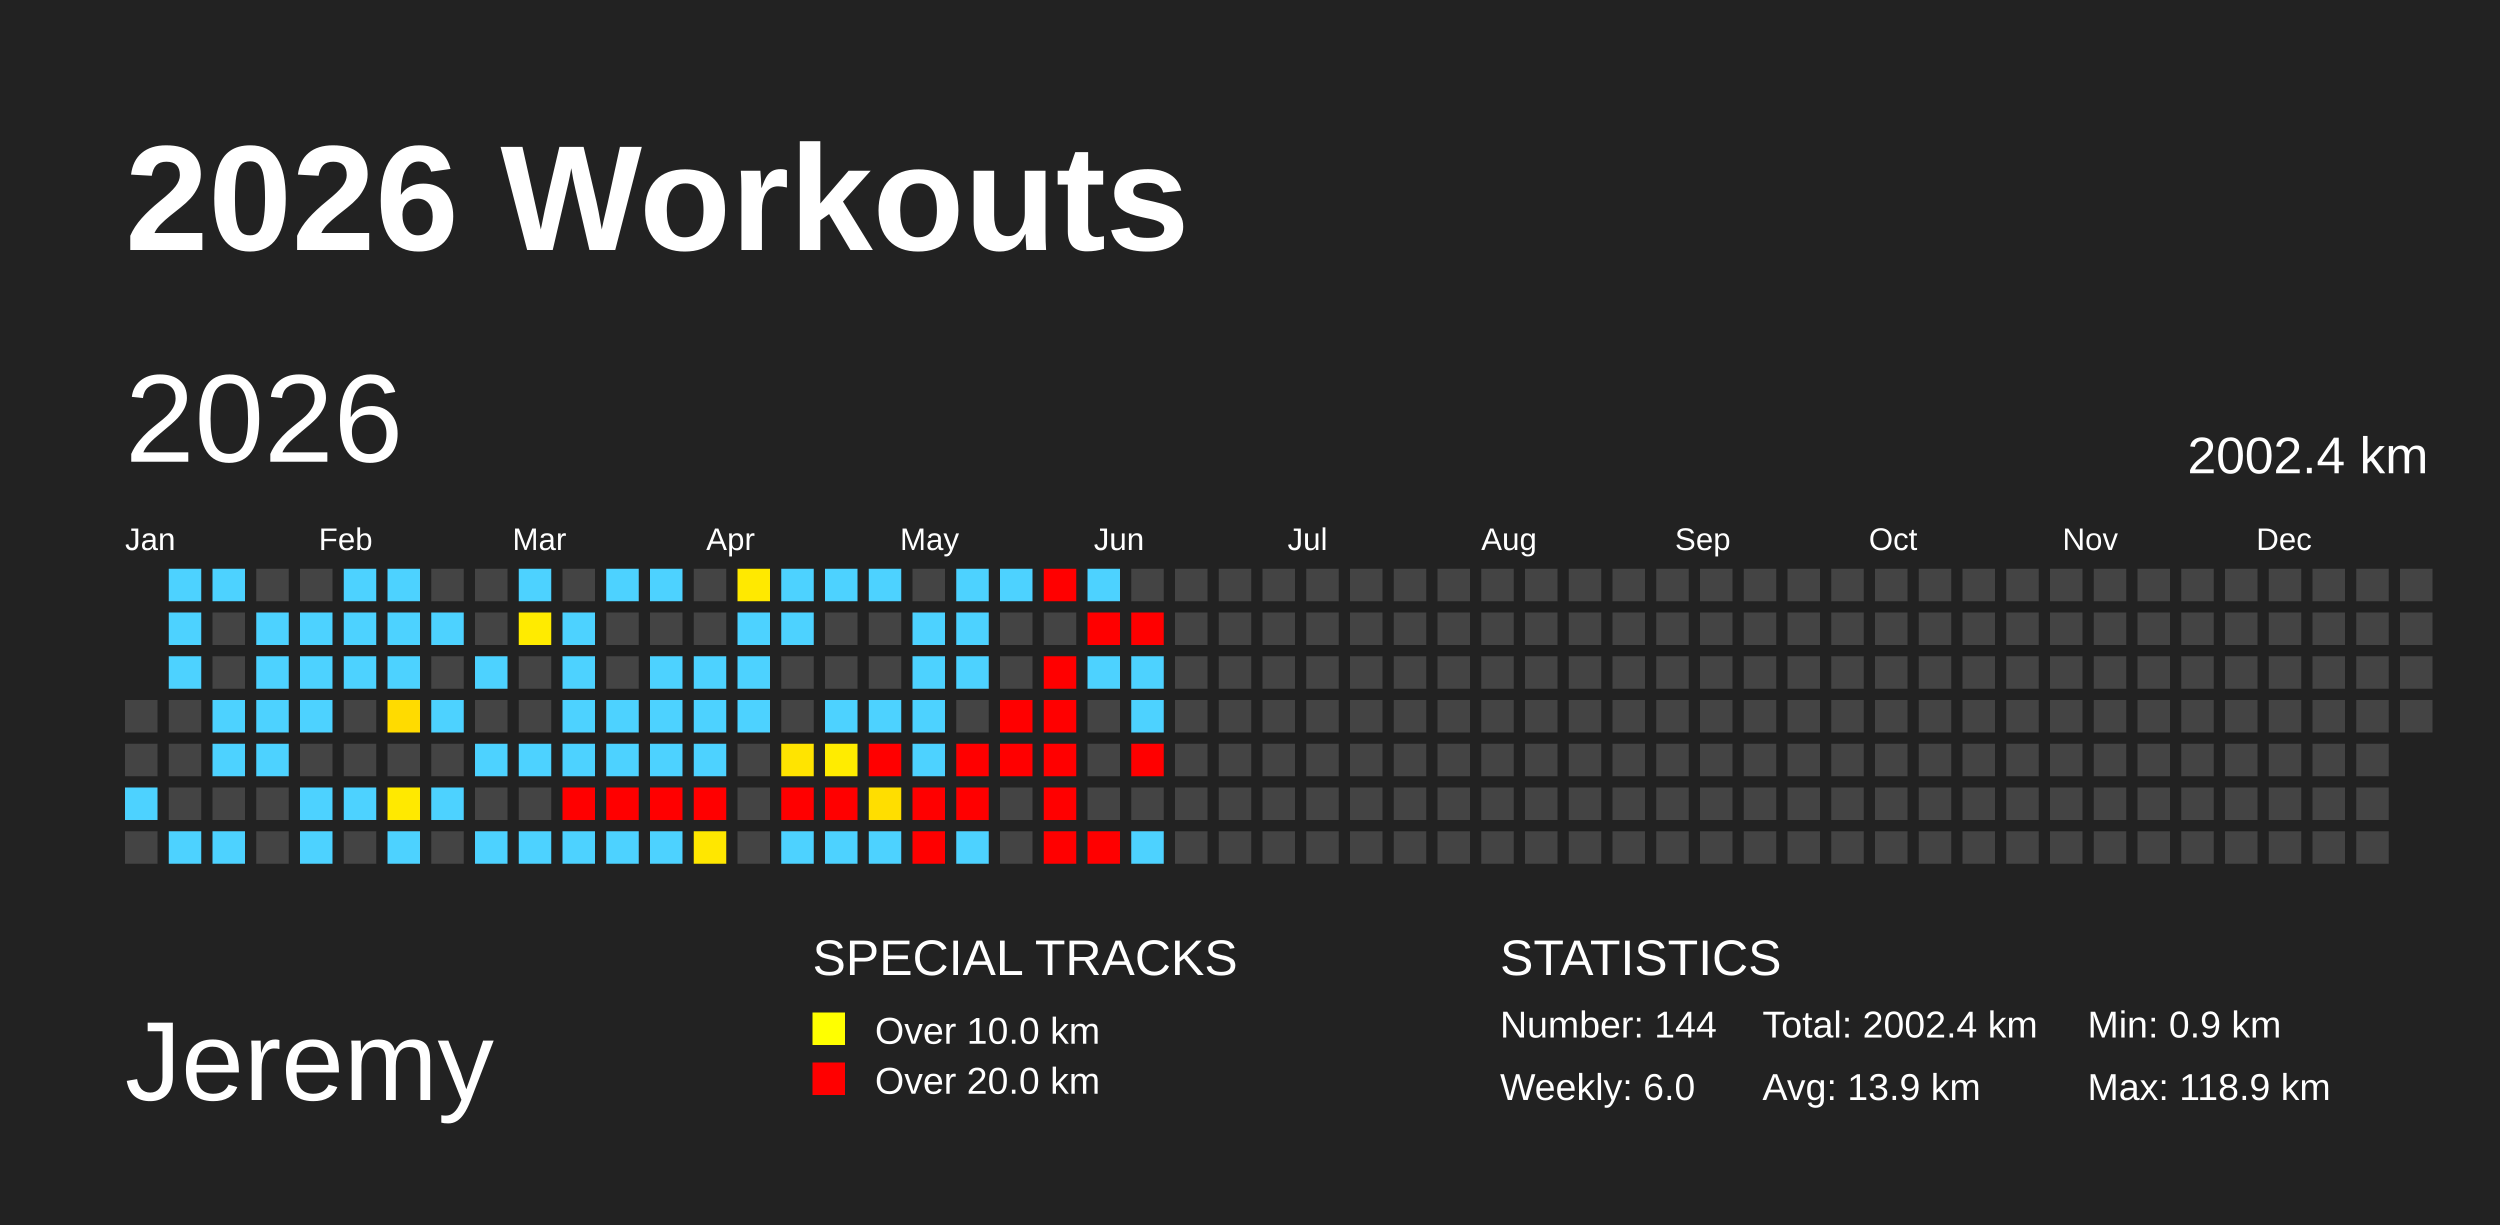
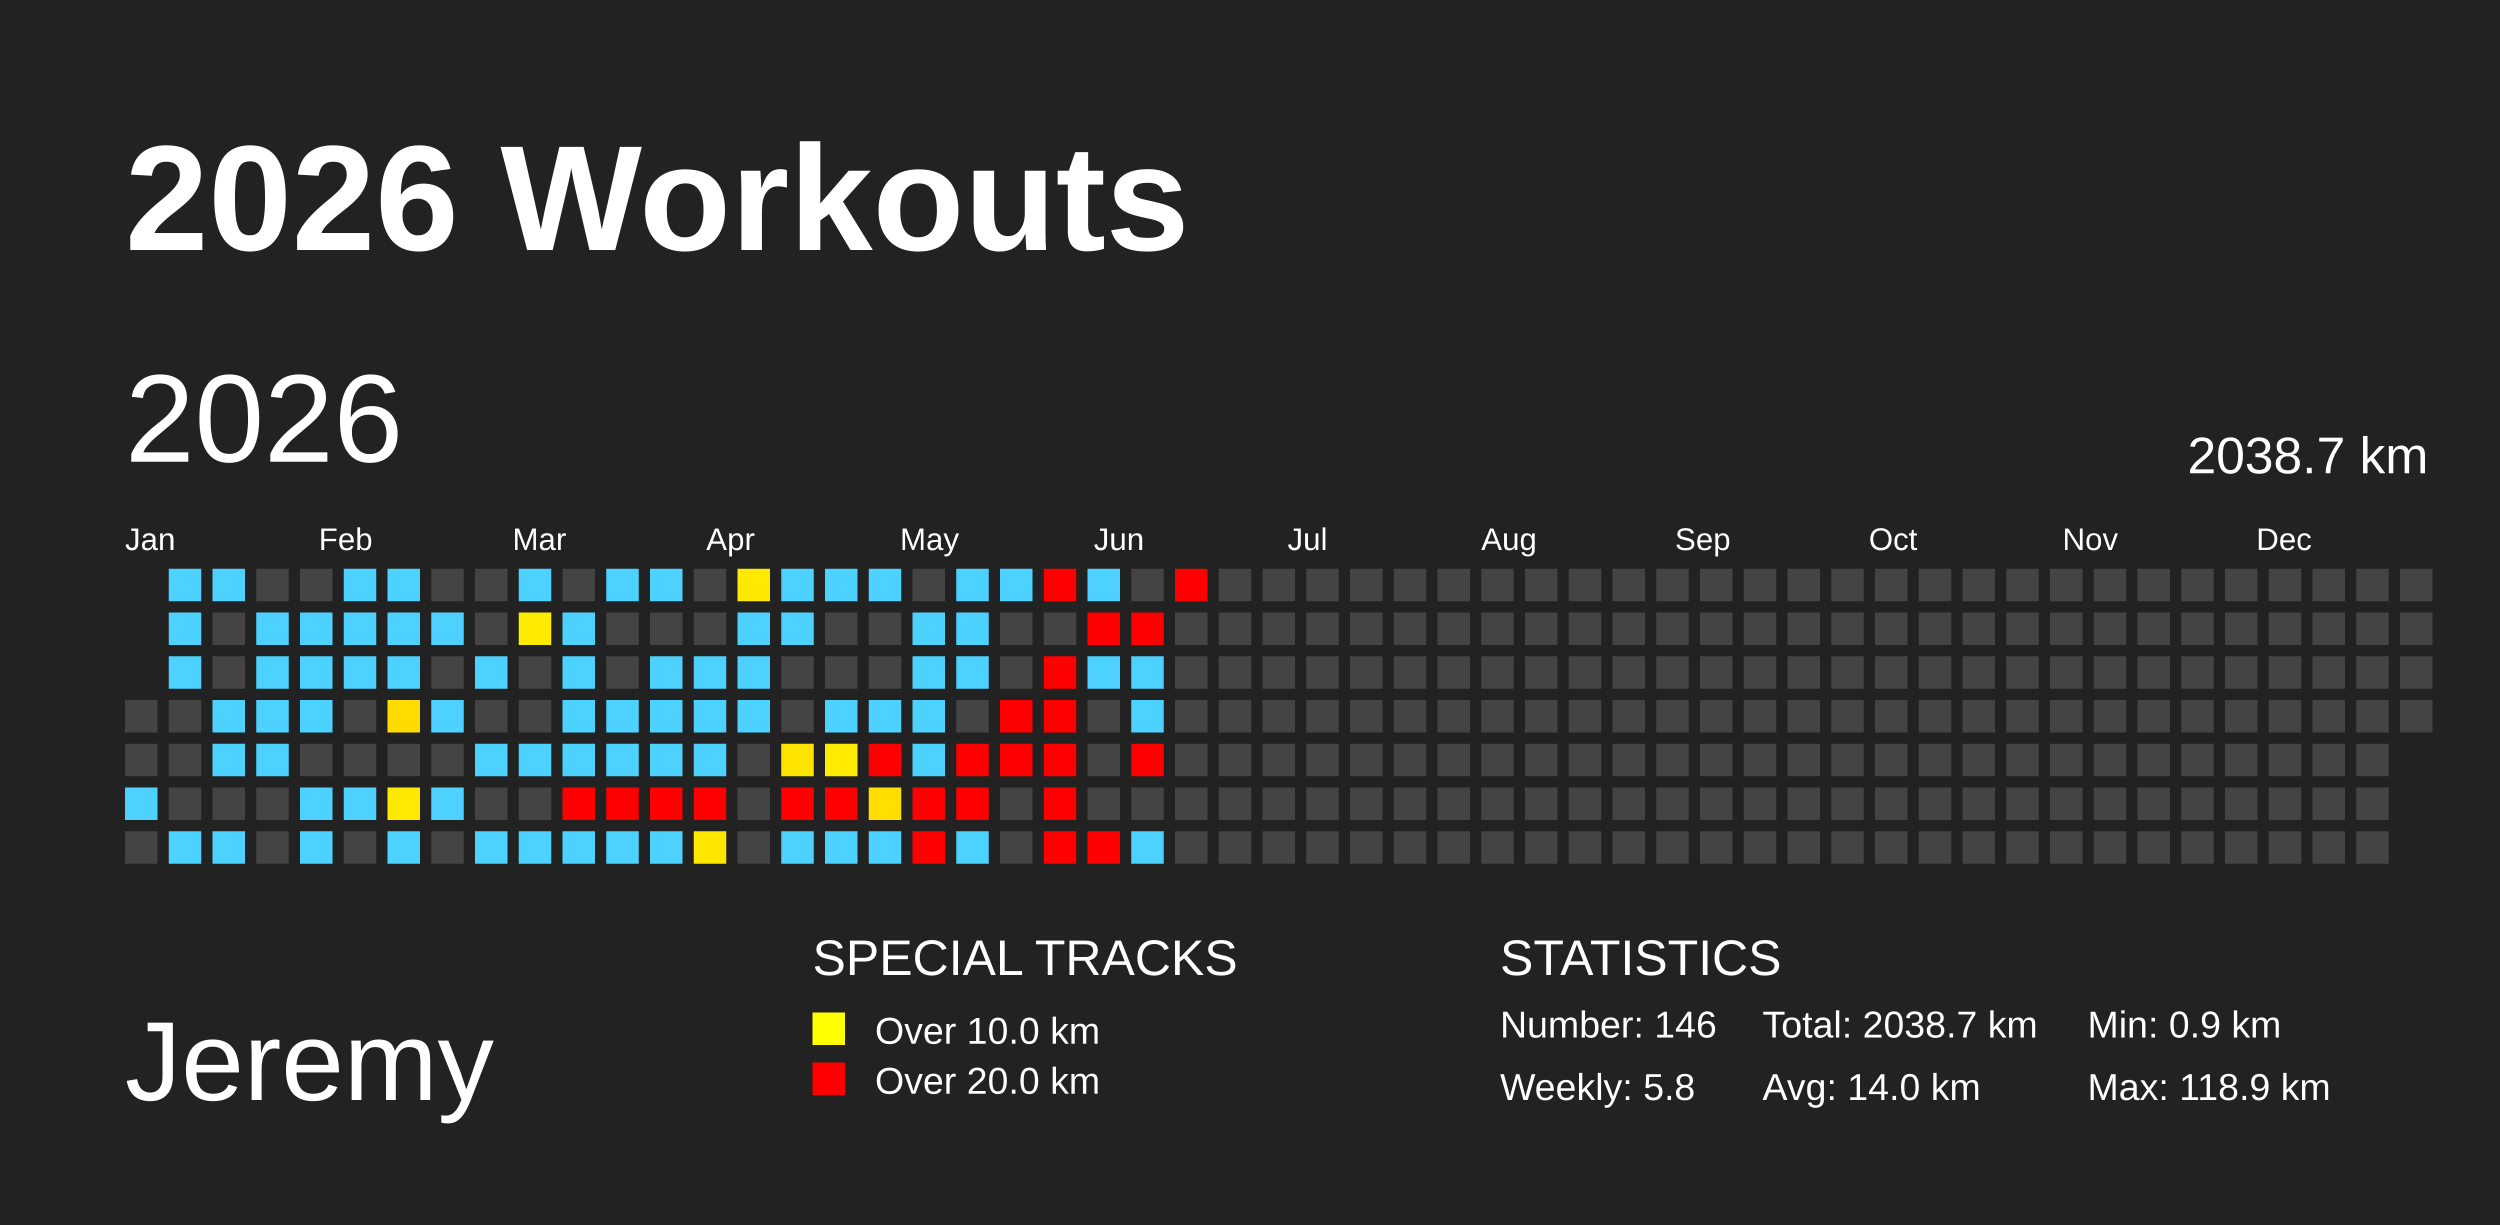
<svg xmlns="http://www.w3.org/2000/svg" baseProfile="full" height="98mm" version="1.1" viewBox="0,0,200,98" width="200mm">
  <defs />
  <rect fill="#222222" height="98" width="200" x="0" y="0" />
  <text fill="#FFFFFF" style="font-size:12px; font-family:Arial; font-weight:bold;" x="10" y="20">2026 Workouts</text>
  <text fill="#FFFFFF" style="font-size:9px; font-family:Arial" x="10" y="88">Jeremy</text>
  <text fill="#FFFFFF" style="font-size:4px; font-family:Arial" x="65" y="78">SPECIAL TRACKS</text>
  <rect fill="yellow" height="2.6" width="2.6" x="65" y="81" />
  <text fill="#FFFFFF" style="font-size:3px; font-family:Arial" x="70" y="83.5">Over 10.0 km</text>
  <rect fill="red" height="2.6" width="2.6" x="65" y="85" />
  <text fill="#FFFFFF" style="font-size:3px; font-family:Arial" x="70" y="87.5">Over 20.0 km</text>
  <text fill="#FFFFFF" style="font-size:4px; font-family:Arial" x="120" y="78">STATISTICS</text>
-   <text fill="#FFFFFF" style="font-size:3px; font-family:Arial" x="120" y="83">Number: 144</text>
-   <text fill="#FFFFFF" style="font-size:3px; font-family:Arial" x="120" y="88">Weekly: 6.0</text>
-   <text fill="#FFFFFF" style="font-size:3px; font-family:Arial" x="141" y="83">Total: 2002.4 km</text>
-   <text fill="#FFFFFF" style="font-size:3px; font-family:Arial" x="141" y="88">Avg: 13.9 km</text>
+   <text fill="#FFFFFF" style="font-size:3px; font-family:Arial" x="120" y="83">Number: 146</text>
+   <text fill="#FFFFFF" style="font-size:3px; font-family:Arial" x="120" y="88">Weekly: 5.8</text>
+   <text fill="#FFFFFF" style="font-size:3px; font-family:Arial" x="141" y="83">Total: 2038.7 km</text>
+   <text fill="#FFFFFF" style="font-size:3px; font-family:Arial" x="141" y="88">Avg: 14.0 km</text>
  <text fill="#FFFFFF" style="font-size:3px; font-family:Arial" x="167" y="83">Min: 0.9 km</text>
  <text fill="#FFFFFF" style="font-size:3px; font-family:Arial" x="167" y="88">Max: 118.9 km</text>
  <text dominant-baseline="hanging" fill="#FFFFFF" style="font-size:10.0px; font-family:Arial;" x="10" y="30">2026</text>
-   <text dominant-baseline="hanging" fill="#FFFFFF" style="font-size:4.125px; font-family:Arial;" x="175" y="35">2002.4 km</text>
+   <text dominant-baseline="hanging" fill="#FFFFFF" style="font-size:4.125px; font-family:Arial;" x="175" y="35">2038.7 km</text>
  <text fill="#FFFFFF" style="font-size:2.5px; font-family:Arial" x="10.0" y="44">Jan</text>
  <text fill="#FFFFFF" style="font-size:2.5px; font-family:Arial" x="25.5" y="44">Feb</text>
  <text fill="#FFFFFF" style="font-size:2.5px; font-family:Arial" x="41.0" y="44">Mar</text>
  <text fill="#FFFFFF" style="font-size:2.5px; font-family:Arial" x="56.5" y="44">Apr</text>
  <text fill="#FFFFFF" style="font-size:2.5px; font-family:Arial" x="72.0" y="44">May</text>
  <text fill="#FFFFFF" style="font-size:2.5px; font-family:Arial" x="87.5" y="44">Jun</text>
  <text fill="#FFFFFF" style="font-size:2.5px; font-family:Arial" x="103.0" y="44">Jul</text>
  <text fill="#FFFFFF" style="font-size:2.5px; font-family:Arial" x="118.5" y="44">Aug</text>
  <text fill="#FFFFFF" style="font-size:2.5px; font-family:Arial" x="134.0" y="44">Sep</text>
  <text fill="#FFFFFF" style="font-size:2.5px; font-family:Arial" x="149.5" y="44">Oct</text>
  <text fill="#FFFFFF" style="font-size:2.5px; font-family:Arial" x="165.0" y="44">Nov</text>
  <text fill="#FFFFFF" style="font-size:2.5px; font-family:Arial" x="180.5" y="44">Dec</text>
  <rect fill="#444444" height="2.6" width="2.6" x="10.0" y="56.0" />
  <rect fill="#444444" height="2.6" width="2.6" x="10.0" y="59.5" />
  <rect fill="#4dd2ff" height="2.6" width="2.6" x="10.0" y="63.0" />
  <rect fill="#444444" height="2.6" width="2.6" x="10.0" y="66.5" />
  <rect fill="#4dd2ff" height="2.6" width="2.6" x="13.5" y="45.5" />
  <rect fill="#4dd2ff" height="2.6" width="2.6" x="13.5" y="49.0" />
  <rect fill="#4dd2ff" height="2.6" width="2.6" x="13.5" y="52.5" />
  <rect fill="#444444" height="2.6" width="2.6" x="13.5" y="56.0" />
  <rect fill="#444444" height="2.6" width="2.6" x="13.5" y="59.5" />
  <rect fill="#444444" height="2.6" width="2.6" x="13.5" y="63.0" />
  <rect fill="#4dd2ff" height="2.6" width="2.6" x="13.5" y="66.5" />
  <rect fill="#4dd2ff" height="2.6" width="2.6" x="17.0" y="45.5" />
  <rect fill="#444444" height="2.6" width="2.6" x="17.0" y="49.0" />
  <rect fill="#444444" height="2.6" width="2.6" x="17.0" y="52.5" />
  <rect fill="#4dd2ff" height="2.6" width="2.6" x="17.0" y="56.0" />
  <rect fill="#4dd2ff" height="2.6" width="2.6" x="17.0" y="59.5" />
  <rect fill="#444444" height="2.6" width="2.6" x="17.0" y="63.0" />
  <rect fill="#4dd2ff" height="2.6" width="2.6" x="17.0" y="66.5" />
  <rect fill="#444444" height="2.6" width="2.6" x="20.5" y="45.5" />
  <rect fill="#4dd2ff" height="2.6" width="2.6" x="20.5" y="49.0" />
  <rect fill="#4dd2ff" height="2.6" width="2.6" x="20.5" y="52.5" />
  <rect fill="#4dd2ff" height="2.6" width="2.6" x="20.5" y="56.0" />
  <rect fill="#4dd2ff" height="2.6" width="2.6" x="20.5" y="59.5" />
  <rect fill="#444444" height="2.6" width="2.6" x="20.5" y="63.0" />
  <rect fill="#444444" height="2.6" width="2.6" x="20.5" y="66.5" />
  <rect fill="#444444" height="2.6" width="2.6" x="24.0" y="45.5" />
  <rect fill="#4dd2ff" height="2.6" width="2.6" x="24.0" y="49.0" />
  <rect fill="#4dd2ff" height="2.6" width="2.6" x="24.0" y="52.5" />
  <rect fill="#4dd2ff" height="2.6" width="2.6" x="24.0" y="56.0" />
  <rect fill="#444444" height="2.6" width="2.6" x="24.0" y="59.5" />
  <rect fill="#4dd2ff" height="2.6" width="2.6" x="24.0" y="63.0" />
  <rect fill="#4dd2ff" height="2.6" width="2.6" x="24.0" y="66.5" />
  <rect fill="#4dd2ff" height="2.6" width="2.6" x="27.5" y="45.5" />
  <rect fill="#4dd2ff" height="2.6" width="2.6" x="27.5" y="49.0" />
  <rect fill="#4dd2ff" height="2.6" width="2.6" x="27.5" y="52.5" />
  <rect fill="#444444" height="2.6" width="2.6" x="27.5" y="56.0" />
  <rect fill="#444444" height="2.6" width="2.6" x="27.5" y="59.5" />
  <rect fill="#4dd2ff" height="2.6" width="2.6" x="27.5" y="63.0" />
  <rect fill="#444444" height="2.6" width="2.6" x="27.5" y="66.5" />
  <rect fill="#4dd2ff" height="2.6" width="2.6" x="31.0" y="45.5" />
  <rect fill="#4dd2ff" height="2.6" width="2.6" x="31.0" y="49.0" />
  <rect fill="#4dd2ff" height="2.6" width="2.6" x="31.0" y="52.5" />
  <rect fill="#ffdb00" height="2.6" width="2.6" x="31.0" y="56.0" />
  <rect fill="#444444" height="2.6" width="2.6" x="31.0" y="59.5" />
  <rect fill="#ffe900" height="2.6" width="2.6" x="31.0" y="63.0" />
  <rect fill="#4dd2ff" height="2.6" width="2.6" x="31.0" y="66.5" />
  <rect fill="#444444" height="2.6" width="2.6" x="34.5" y="45.5" />
  <rect fill="#4dd2ff" height="2.6" width="2.6" x="34.5" y="49.0" />
  <rect fill="#444444" height="2.6" width="2.6" x="34.5" y="52.5" />
  <rect fill="#4dd2ff" height="2.6" width="2.6" x="34.5" y="56.0" />
  <rect fill="#444444" height="2.6" width="2.6" x="34.5" y="59.5" />
  <rect fill="#4dd2ff" height="2.6" width="2.6" x="34.5" y="63.0" />
  <rect fill="#444444" height="2.6" width="2.6" x="34.5" y="66.5" />
  <rect fill="#444444" height="2.6" width="2.6" x="38.0" y="45.5" />
  <rect fill="#444444" height="2.6" width="2.6" x="38.0" y="49.0" />
  <rect fill="#4dd2ff" height="2.6" width="2.6" x="38.0" y="52.5" />
  <rect fill="#444444" height="2.6" width="2.6" x="38.0" y="56.0" />
  <rect fill="#4dd2ff" height="2.6" width="2.6" x="38.0" y="59.5" />
  <rect fill="#444444" height="2.6" width="2.6" x="38.0" y="63.0" />
  <rect fill="#4dd2ff" height="2.6" width="2.6" x="38.0" y="66.5" />
  <rect fill="#4dd2ff" height="2.6" width="2.6" x="41.5" y="45.5" />
  <rect fill="#ffeb00" height="2.6" width="2.6" x="41.5" y="49.0" />
  <rect fill="#444444" height="2.6" width="2.6" x="41.5" y="52.5" />
  <rect fill="#444444" height="2.6" width="2.6" x="41.5" y="56.0" />
  <rect fill="#4dd2ff" height="2.6" width="2.6" x="41.5" y="59.5" />
  <rect fill="#444444" height="2.6" width="2.6" x="41.5" y="63.0" />
  <rect fill="#4dd2ff" height="2.6" width="2.6" x="41.5" y="66.5" />
  <rect fill="#444444" height="2.6" width="2.6" x="45.0" y="45.5" />
  <rect fill="#4dd2ff" height="2.6" width="2.6" x="45.0" y="49.0" />
  <rect fill="#4dd2ff" height="2.6" width="2.6" x="45.0" y="52.5" />
  <rect fill="#4dd2ff" height="2.6" width="2.6" x="45.0" y="56.0" />
  <rect fill="#4dd2ff" height="2.6" width="2.6" x="45.0" y="59.5" />
  <rect fill="red" height="2.6" width="2.6" x="45.0" y="63.0" />
  <rect fill="#4dd2ff" height="2.6" width="2.6" x="45.0" y="66.5" />
  <rect fill="#4dd2ff" height="2.6" width="2.6" x="48.5" y="45.5" />
  <rect fill="#444444" height="2.6" width="2.6" x="48.5" y="49.0" />
  <rect fill="#444444" height="2.6" width="2.6" x="48.5" y="52.5" />
  <rect fill="#4dd2ff" height="2.6" width="2.6" x="48.5" y="56.0" />
  <rect fill="#4dd2ff" height="2.6" width="2.6" x="48.5" y="59.5" />
  <rect fill="red" height="2.6" width="2.6" x="48.5" y="63.0" />
  <rect fill="#4dd2ff" height="2.6" width="2.6" x="48.5" y="66.5" />
  <rect fill="#4dd2ff" height="2.6" width="2.6" x="52.0" y="45.5" />
  <rect fill="#444444" height="2.6" width="2.6" x="52.0" y="49.0" />
  <rect fill="#4dd2ff" height="2.6" width="2.6" x="52.0" y="52.5" />
  <rect fill="#4dd2ff" height="2.6" width="2.6" x="52.0" y="56.0" />
  <rect fill="#4dd2ff" height="2.6" width="2.6" x="52.0" y="59.5" />
  <rect fill="red" height="2.6" width="2.6" x="52.0" y="63.0" />
  <rect fill="#4dd2ff" height="2.6" width="2.6" x="52.0" y="66.5" />
  <rect fill="#444444" height="2.6" width="2.6" x="55.5" y="45.5" />
  <rect fill="#444444" height="2.6" width="2.6" x="55.5" y="49.0" />
  <rect fill="#4dd2ff" height="2.6" width="2.6" x="55.5" y="52.5" />
  <rect fill="#4dd2ff" height="2.6" width="2.6" x="55.5" y="56.0" />
  <rect fill="#4dd2ff" height="2.6" width="2.6" x="55.5" y="59.5" />
  <rect fill="red" height="2.6" width="2.6" x="55.5" y="63.0" />
  <rect fill="#ffe700" height="2.6" width="2.6" x="55.5" y="66.5" />
  <rect fill="#ffe900" height="2.6" width="2.6" x="59.0" y="45.5" />
  <rect fill="#4dd2ff" height="2.6" width="2.6" x="59.0" y="49.0" />
  <rect fill="#4dd2ff" height="2.6" width="2.6" x="59.0" y="52.5" />
  <rect fill="#4dd2ff" height="2.6" width="2.6" x="59.0" y="56.0" />
  <rect fill="#444444" height="2.6" width="2.6" x="59.0" y="59.5" />
  <rect fill="#444444" height="2.6" width="2.6" x="59.0" y="63.0" />
  <rect fill="#444444" height="2.6" width="2.6" x="59.0" y="66.5" />
  <rect fill="#4dd2ff" height="2.6" width="2.6" x="62.5" y="45.5" />
  <rect fill="#4dd2ff" height="2.6" width="2.6" x="62.5" y="49.0" />
  <rect fill="#444444" height="2.6" width="2.6" x="62.5" y="52.5" />
  <rect fill="#444444" height="2.6" width="2.6" x="62.5" y="56.0" />
  <rect fill="#ffe400" height="2.6" width="2.6" x="62.5" y="59.5" />
  <rect fill="red" height="2.6" width="2.6" x="62.5" y="63.0" />
  <rect fill="#4dd2ff" height="2.6" width="2.6" x="62.5" y="66.5" />
  <rect fill="#4dd2ff" height="2.6" width="2.6" x="66.0" y="45.5" />
  <rect fill="#444444" height="2.6" width="2.6" x="66.0" y="49.0" />
  <rect fill="#444444" height="2.6" width="2.6" x="66.0" y="52.5" />
  <rect fill="#4dd2ff" height="2.6" width="2.6" x="66.0" y="56.0" />
  <rect fill="#ffec00" height="2.6" width="2.6" x="66.0" y="59.5" />
  <rect fill="red" height="2.6" width="2.6" x="66.0" y="63.0" />
  <rect fill="#4dd2ff" height="2.6" width="2.6" x="66.0" y="66.5" />
  <rect fill="#4dd2ff" height="2.6" width="2.6" x="69.5" y="45.5" />
  <rect fill="#444444" height="2.6" width="2.6" x="69.5" y="49.0" />
  <rect fill="#444444" height="2.6" width="2.6" x="69.5" y="52.5" />
  <rect fill="#4dd2ff" height="2.6" width="2.6" x="69.5" y="56.0" />
  <rect fill="red" height="2.6" width="2.6" x="69.5" y="59.5" />
  <rect fill="#ffde00" height="2.6" width="2.6" x="69.5" y="63.0" />
  <rect fill="#4dd2ff" height="2.6" width="2.6" x="69.5" y="66.5" />
  <rect fill="#444444" height="2.6" width="2.6" x="73.0" y="45.5" />
  <rect fill="#4dd2ff" height="2.6" width="2.6" x="73.0" y="49.0" />
  <rect fill="#4dd2ff" height="2.6" width="2.6" x="73.0" y="52.5" />
  <rect fill="#4dd2ff" height="2.6" width="2.6" x="73.0" y="56.0" />
  <rect fill="#4dd2ff" height="2.6" width="2.6" x="73.0" y="59.5" />
  <rect fill="red" height="2.6" width="2.6" x="73.0" y="63.0" />
  <rect fill="red" height="2.6" width="2.6" x="73.0" y="66.5" />
  <rect fill="#4dd2ff" height="2.6" width="2.6" x="76.5" y="45.5" />
  <rect fill="#4dd2ff" height="2.6" width="2.6" x="76.5" y="49.0" />
  <rect fill="#4dd2ff" height="2.6" width="2.6" x="76.5" y="52.5" />
  <rect fill="#444444" height="2.6" width="2.6" x="76.5" y="56.0" />
  <rect fill="red" height="2.6" width="2.6" x="76.5" y="59.5" />
  <rect fill="red" height="2.6" width="2.6" x="76.5" y="63.0" />
  <rect fill="#4dd2ff" height="2.6" width="2.6" x="76.5" y="66.5" />
  <rect fill="#4dd2ff" height="2.6" width="2.6" x="80.0" y="45.5" />
  <rect fill="#444444" height="2.6" width="2.6" x="80.0" y="49.0" />
  <rect fill="#444444" height="2.6" width="2.6" x="80.0" y="52.5" />
  <rect fill="red" height="2.6" width="2.6" x="80.0" y="56.0" />
  <rect fill="red" height="2.6" width="2.6" x="80.0" y="59.5" />
  <rect fill="#444444" height="2.6" width="2.6" x="80.0" y="63.0" />
  <rect fill="#444444" height="2.6" width="2.6" x="80.0" y="66.5" />
  <rect fill="red" height="2.6" width="2.6" x="83.5" y="45.5" />
  <rect fill="#444444" height="2.6" width="2.6" x="83.5" y="49.0" />
  <rect fill="red" height="2.6" width="2.6" x="83.5" y="52.5" />
  <rect fill="red" height="2.6" width="2.6" x="83.5" y="56.0" />
  <rect fill="red" height="2.6" width="2.6" x="83.5" y="59.5" />
  <rect fill="red" height="2.6" width="2.6" x="83.5" y="63.0" />
  <rect fill="red" height="2.6" width="2.6" x="83.5" y="66.5" />
  <rect fill="#4dd2ff" height="2.6" width="2.6" x="87.0" y="45.5" />
  <rect fill="red" height="2.6" width="2.6" x="87.0" y="49.0" />
  <rect fill="#4dd2ff" height="2.6" width="2.6" x="87.0" y="52.5" />
  <rect fill="#444444" height="2.6" width="2.6" x="87.0" y="56.0" />
  <rect fill="#444444" height="2.6" width="2.6" x="87.0" y="59.5" />
  <rect fill="#444444" height="2.6" width="2.6" x="87.0" y="63.0" />
  <rect fill="red" height="2.6" width="2.6" x="87.0" y="66.5" />
  <rect fill="#444444" height="2.6" width="2.6" x="90.5" y="45.5" />
  <rect fill="red" height="2.6" width="2.6" x="90.5" y="49.0" />
  <rect fill="#4dd2ff" height="2.6" width="2.6" x="90.5" y="52.5" />
  <rect fill="#4dd2ff" height="2.6" width="2.6" x="90.5" y="56.0" />
  <rect fill="red" height="2.6" width="2.6" x="90.5" y="59.5" />
  <rect fill="#444444" height="2.6" width="2.6" x="90.5" y="63.0" />
  <rect fill="#4dd2ff" height="2.6" width="2.6" x="90.5" y="66.5" />
-   <rect fill="#444444" height="2.6" width="2.6" x="94.0" y="45.5" />
+   <rect fill="red" height="2.6" width="2.6" x="94.0" y="45.5" />
  <rect fill="#444444" height="2.6" width="2.6" x="94.0" y="49.0" />
  <rect fill="#444444" height="2.6" width="2.6" x="94.0" y="52.5" />
  <rect fill="#444444" height="2.6" width="2.6" x="94.0" y="56.0" />
  <rect fill="#444444" height="2.6" width="2.6" x="94.0" y="59.5" />
  <rect fill="#444444" height="2.6" width="2.6" x="94.0" y="63.0" />
  <rect fill="#444444" height="2.6" width="2.6" x="94.0" y="66.5" />
  <rect fill="#444444" height="2.6" width="2.6" x="97.5" y="45.5" />
  <rect fill="#444444" height="2.6" width="2.6" x="97.5" y="49.0" />
  <rect fill="#444444" height="2.6" width="2.6" x="97.5" y="52.5" />
  <rect fill="#444444" height="2.6" width="2.6" x="97.5" y="56.0" />
  <rect fill="#444444" height="2.6" width="2.6" x="97.5" y="59.5" />
  <rect fill="#444444" height="2.6" width="2.6" x="97.5" y="63.0" />
  <rect fill="#444444" height="2.6" width="2.6" x="97.5" y="66.5" />
  <rect fill="#444444" height="2.6" width="2.6" x="101.0" y="45.5" />
  <rect fill="#444444" height="2.6" width="2.6" x="101.0" y="49.0" />
  <rect fill="#444444" height="2.6" width="2.6" x="101.0" y="52.5" />
  <rect fill="#444444" height="2.6" width="2.6" x="101.0" y="56.0" />
  <rect fill="#444444" height="2.6" width="2.6" x="101.0" y="59.5" />
  <rect fill="#444444" height="2.6" width="2.6" x="101.0" y="63.0" />
  <rect fill="#444444" height="2.6" width="2.6" x="101.0" y="66.5" />
  <rect fill="#444444" height="2.6" width="2.6" x="104.5" y="45.5" />
  <rect fill="#444444" height="2.6" width="2.6" x="104.5" y="49.0" />
  <rect fill="#444444" height="2.6" width="2.6" x="104.5" y="52.5" />
  <rect fill="#444444" height="2.6" width="2.6" x="104.5" y="56.0" />
  <rect fill="#444444" height="2.6" width="2.6" x="104.5" y="59.5" />
  <rect fill="#444444" height="2.6" width="2.6" x="104.5" y="63.0" />
  <rect fill="#444444" height="2.6" width="2.6" x="104.5" y="66.5" />
  <rect fill="#444444" height="2.6" width="2.6" x="108.0" y="45.5" />
  <rect fill="#444444" height="2.6" width="2.6" x="108.0" y="49.0" />
  <rect fill="#444444" height="2.6" width="2.6" x="108.0" y="52.5" />
  <rect fill="#444444" height="2.6" width="2.6" x="108.0" y="56.0" />
  <rect fill="#444444" height="2.6" width="2.6" x="108.0" y="59.5" />
  <rect fill="#444444" height="2.6" width="2.6" x="108.0" y="63.0" />
  <rect fill="#444444" height="2.6" width="2.6" x="108.0" y="66.5" />
  <rect fill="#444444" height="2.6" width="2.6" x="111.5" y="45.5" />
  <rect fill="#444444" height="2.6" width="2.6" x="111.5" y="49.0" />
  <rect fill="#444444" height="2.6" width="2.6" x="111.5" y="52.5" />
  <rect fill="#444444" height="2.6" width="2.6" x="111.5" y="56.0" />
  <rect fill="#444444" height="2.6" width="2.6" x="111.5" y="59.5" />
  <rect fill="#444444" height="2.6" width="2.6" x="111.5" y="63.0" />
  <rect fill="#444444" height="2.6" width="2.6" x="111.5" y="66.5" />
  <rect fill="#444444" height="2.6" width="2.6" x="115.0" y="45.5" />
  <rect fill="#444444" height="2.6" width="2.6" x="115.0" y="49.0" />
  <rect fill="#444444" height="2.6" width="2.6" x="115.0" y="52.5" />
  <rect fill="#444444" height="2.6" width="2.6" x="115.0" y="56.0" />
  <rect fill="#444444" height="2.6" width="2.6" x="115.0" y="59.5" />
  <rect fill="#444444" height="2.6" width="2.6" x="115.0" y="63.0" />
  <rect fill="#444444" height="2.6" width="2.6" x="115.0" y="66.5" />
  <rect fill="#444444" height="2.6" width="2.6" x="118.5" y="45.5" />
  <rect fill="#444444" height="2.6" width="2.6" x="118.5" y="49.0" />
  <rect fill="#444444" height="2.6" width="2.6" x="118.5" y="52.5" />
  <rect fill="#444444" height="2.6" width="2.6" x="118.5" y="56.0" />
  <rect fill="#444444" height="2.6" width="2.6" x="118.5" y="59.5" />
  <rect fill="#444444" height="2.6" width="2.6" x="118.5" y="63.0" />
  <rect fill="#444444" height="2.6" width="2.6" x="118.5" y="66.5" />
  <rect fill="#444444" height="2.6" width="2.6" x="122.0" y="45.5" />
  <rect fill="#444444" height="2.6" width="2.6" x="122.0" y="49.0" />
  <rect fill="#444444" height="2.6" width="2.6" x="122.0" y="52.5" />
  <rect fill="#444444" height="2.6" width="2.6" x="122.0" y="56.0" />
  <rect fill="#444444" height="2.6" width="2.6" x="122.0" y="59.5" />
  <rect fill="#444444" height="2.6" width="2.6" x="122.0" y="63.0" />
  <rect fill="#444444" height="2.6" width="2.6" x="122.0" y="66.5" />
  <rect fill="#444444" height="2.6" width="2.6" x="125.5" y="45.5" />
  <rect fill="#444444" height="2.6" width="2.6" x="125.5" y="49.0" />
  <rect fill="#444444" height="2.6" width="2.6" x="125.5" y="52.5" />
  <rect fill="#444444" height="2.6" width="2.6" x="125.5" y="56.0" />
  <rect fill="#444444" height="2.6" width="2.6" x="125.5" y="59.5" />
  <rect fill="#444444" height="2.6" width="2.6" x="125.5" y="63.0" />
  <rect fill="#444444" height="2.6" width="2.6" x="125.5" y="66.5" />
  <rect fill="#444444" height="2.6" width="2.6" x="129.0" y="45.5" />
  <rect fill="#444444" height="2.6" width="2.6" x="129.0" y="49.0" />
  <rect fill="#444444" height="2.6" width="2.6" x="129.0" y="52.5" />
  <rect fill="#444444" height="2.6" width="2.6" x="129.0" y="56.0" />
  <rect fill="#444444" height="2.6" width="2.6" x="129.0" y="59.5" />
  <rect fill="#444444" height="2.6" width="2.6" x="129.0" y="63.0" />
  <rect fill="#444444" height="2.6" width="2.6" x="129.0" y="66.5" />
  <rect fill="#444444" height="2.6" width="2.6" x="132.5" y="45.5" />
  <rect fill="#444444" height="2.6" width="2.6" x="132.5" y="49.0" />
  <rect fill="#444444" height="2.6" width="2.6" x="132.5" y="52.5" />
  <rect fill="#444444" height="2.6" width="2.6" x="132.5" y="56.0" />
  <rect fill="#444444" height="2.6" width="2.6" x="132.5" y="59.5" />
  <rect fill="#444444" height="2.6" width="2.6" x="132.5" y="63.0" />
  <rect fill="#444444" height="2.6" width="2.6" x="132.5" y="66.5" />
  <rect fill="#444444" height="2.6" width="2.6" x="136.0" y="45.5" />
  <rect fill="#444444" height="2.6" width="2.6" x="136.0" y="49.0" />
  <rect fill="#444444" height="2.6" width="2.6" x="136.0" y="52.5" />
  <rect fill="#444444" height="2.6" width="2.6" x="136.0" y="56.0" />
  <rect fill="#444444" height="2.6" width="2.6" x="136.0" y="59.5" />
  <rect fill="#444444" height="2.6" width="2.6" x="136.0" y="63.0" />
  <rect fill="#444444" height="2.6" width="2.6" x="136.0" y="66.5" />
  <rect fill="#444444" height="2.6" width="2.6" x="139.5" y="45.5" />
  <rect fill="#444444" height="2.6" width="2.6" x="139.5" y="49.0" />
  <rect fill="#444444" height="2.6" width="2.6" x="139.5" y="52.5" />
  <rect fill="#444444" height="2.6" width="2.6" x="139.5" y="56.0" />
  <rect fill="#444444" height="2.6" width="2.6" x="139.5" y="59.5" />
  <rect fill="#444444" height="2.6" width="2.6" x="139.5" y="63.0" />
  <rect fill="#444444" height="2.6" width="2.6" x="139.5" y="66.5" />
  <rect fill="#444444" height="2.6" width="2.6" x="143.0" y="45.5" />
  <rect fill="#444444" height="2.6" width="2.6" x="143.0" y="49.0" />
  <rect fill="#444444" height="2.6" width="2.6" x="143.0" y="52.5" />
  <rect fill="#444444" height="2.6" width="2.6" x="143.0" y="56.0" />
  <rect fill="#444444" height="2.6" width="2.6" x="143.0" y="59.5" />
  <rect fill="#444444" height="2.6" width="2.6" x="143.0" y="63.0" />
  <rect fill="#444444" height="2.6" width="2.6" x="143.0" y="66.5" />
  <rect fill="#444444" height="2.6" width="2.6" x="146.5" y="45.5" />
  <rect fill="#444444" height="2.6" width="2.6" x="146.5" y="49.0" />
  <rect fill="#444444" height="2.6" width="2.6" x="146.5" y="52.5" />
  <rect fill="#444444" height="2.6" width="2.6" x="146.5" y="56.0" />
  <rect fill="#444444" height="2.6" width="2.6" x="146.5" y="59.5" />
  <rect fill="#444444" height="2.6" width="2.6" x="146.5" y="63.0" />
  <rect fill="#444444" height="2.6" width="2.6" x="146.5" y="66.5" />
  <rect fill="#444444" height="2.6" width="2.6" x="150.0" y="45.5" />
  <rect fill="#444444" height="2.6" width="2.6" x="150.0" y="49.0" />
  <rect fill="#444444" height="2.6" width="2.6" x="150.0" y="52.5" />
  <rect fill="#444444" height="2.6" width="2.6" x="150.0" y="56.0" />
  <rect fill="#444444" height="2.6" width="2.6" x="150.0" y="59.5" />
  <rect fill="#444444" height="2.6" width="2.6" x="150.0" y="63.0" />
  <rect fill="#444444" height="2.6" width="2.6" x="150.0" y="66.5" />
  <rect fill="#444444" height="2.6" width="2.6" x="153.5" y="45.5" />
  <rect fill="#444444" height="2.6" width="2.6" x="153.5" y="49.0" />
  <rect fill="#444444" height="2.6" width="2.6" x="153.5" y="52.5" />
  <rect fill="#444444" height="2.6" width="2.6" x="153.5" y="56.0" />
  <rect fill="#444444" height="2.6" width="2.6" x="153.5" y="59.5" />
  <rect fill="#444444" height="2.6" width="2.6" x="153.5" y="63.0" />
  <rect fill="#444444" height="2.6" width="2.6" x="153.5" y="66.5" />
  <rect fill="#444444" height="2.6" width="2.6" x="157.0" y="45.5" />
  <rect fill="#444444" height="2.6" width="2.6" x="157.0" y="49.0" />
  <rect fill="#444444" height="2.6" width="2.6" x="157.0" y="52.5" />
  <rect fill="#444444" height="2.6" width="2.6" x="157.0" y="56.0" />
  <rect fill="#444444" height="2.6" width="2.6" x="157.0" y="59.5" />
  <rect fill="#444444" height="2.6" width="2.6" x="157.0" y="63.0" />
  <rect fill="#444444" height="2.6" width="2.6" x="157.0" y="66.5" />
  <rect fill="#444444" height="2.6" width="2.6" x="160.5" y="45.5" />
  <rect fill="#444444" height="2.6" width="2.6" x="160.5" y="49.0" />
  <rect fill="#444444" height="2.6" width="2.6" x="160.5" y="52.5" />
  <rect fill="#444444" height="2.6" width="2.6" x="160.5" y="56.0" />
  <rect fill="#444444" height="2.6" width="2.6" x="160.5" y="59.5" />
  <rect fill="#444444" height="2.6" width="2.6" x="160.5" y="63.0" />
  <rect fill="#444444" height="2.6" width="2.6" x="160.5" y="66.5" />
  <rect fill="#444444" height="2.6" width="2.6" x="164.0" y="45.5" />
  <rect fill="#444444" height="2.6" width="2.6" x="164.0" y="49.0" />
  <rect fill="#444444" height="2.6" width="2.6" x="164.0" y="52.5" />
  <rect fill="#444444" height="2.6" width="2.6" x="164.0" y="56.0" />
  <rect fill="#444444" height="2.6" width="2.6" x="164.0" y="59.5" />
  <rect fill="#444444" height="2.6" width="2.6" x="164.0" y="63.0" />
  <rect fill="#444444" height="2.6" width="2.6" x="164.0" y="66.5" />
  <rect fill="#444444" height="2.6" width="2.6" x="167.5" y="45.5" />
  <rect fill="#444444" height="2.6" width="2.6" x="167.5" y="49.0" />
  <rect fill="#444444" height="2.6" width="2.6" x="167.5" y="52.5" />
  <rect fill="#444444" height="2.6" width="2.6" x="167.5" y="56.0" />
  <rect fill="#444444" height="2.6" width="2.6" x="167.5" y="59.5" />
  <rect fill="#444444" height="2.6" width="2.6" x="167.5" y="63.0" />
  <rect fill="#444444" height="2.6" width="2.6" x="167.5" y="66.5" />
  <rect fill="#444444" height="2.6" width="2.6" x="171.0" y="45.5" />
  <rect fill="#444444" height="2.6" width="2.6" x="171.0" y="49.0" />
  <rect fill="#444444" height="2.6" width="2.6" x="171.0" y="52.5" />
  <rect fill="#444444" height="2.6" width="2.6" x="171.0" y="56.0" />
  <rect fill="#444444" height="2.6" width="2.6" x="171.0" y="59.5" />
  <rect fill="#444444" height="2.6" width="2.6" x="171.0" y="63.0" />
  <rect fill="#444444" height="2.6" width="2.6" x="171.0" y="66.5" />
  <rect fill="#444444" height="2.6" width="2.6" x="174.5" y="45.5" />
  <rect fill="#444444" height="2.6" width="2.6" x="174.5" y="49.0" />
  <rect fill="#444444" height="2.6" width="2.6" x="174.5" y="52.5" />
  <rect fill="#444444" height="2.6" width="2.6" x="174.5" y="56.0" />
  <rect fill="#444444" height="2.6" width="2.6" x="174.5" y="59.5" />
  <rect fill="#444444" height="2.6" width="2.6" x="174.5" y="63.0" />
  <rect fill="#444444" height="2.6" width="2.6" x="174.5" y="66.5" />
  <rect fill="#444444" height="2.6" width="2.6" x="178.0" y="45.5" />
  <rect fill="#444444" height="2.6" width="2.6" x="178.0" y="49.0" />
  <rect fill="#444444" height="2.6" width="2.6" x="178.0" y="52.5" />
  <rect fill="#444444" height="2.6" width="2.6" x="178.0" y="56.0" />
  <rect fill="#444444" height="2.6" width="2.6" x="178.0" y="59.5" />
  <rect fill="#444444" height="2.6" width="2.6" x="178.0" y="63.0" />
  <rect fill="#444444" height="2.6" width="2.6" x="178.0" y="66.5" />
  <rect fill="#444444" height="2.6" width="2.6" x="181.5" y="45.5" />
  <rect fill="#444444" height="2.6" width="2.6" x="181.5" y="49.0" />
  <rect fill="#444444" height="2.6" width="2.6" x="181.5" y="52.5" />
  <rect fill="#444444" height="2.6" width="2.6" x="181.5" y="56.0" />
  <rect fill="#444444" height="2.6" width="2.6" x="181.5" y="59.5" />
  <rect fill="#444444" height="2.6" width="2.6" x="181.5" y="63.0" />
  <rect fill="#444444" height="2.6" width="2.6" x="181.5" y="66.5" />
  <rect fill="#444444" height="2.6" width="2.6" x="185.0" y="45.5" />
  <rect fill="#444444" height="2.6" width="2.6" x="185.0" y="49.0" />
  <rect fill="#444444" height="2.6" width="2.6" x="185.0" y="52.5" />
  <rect fill="#444444" height="2.6" width="2.6" x="185.0" y="56.0" />
  <rect fill="#444444" height="2.6" width="2.6" x="185.0" y="59.5" />
  <rect fill="#444444" height="2.6" width="2.6" x="185.0" y="63.0" />
  <rect fill="#444444" height="2.6" width="2.6" x="185.0" y="66.5" />
  <rect fill="#444444" height="2.6" width="2.6" x="188.5" y="45.5" />
  <rect fill="#444444" height="2.6" width="2.6" x="188.5" y="49.0" />
  <rect fill="#444444" height="2.6" width="2.6" x="188.5" y="52.5" />
  <rect fill="#444444" height="2.6" width="2.6" x="188.5" y="56.0" />
  <rect fill="#444444" height="2.6" width="2.6" x="188.5" y="59.5" />
  <rect fill="#444444" height="2.6" width="2.6" x="188.5" y="63.0" />
  <rect fill="#444444" height="2.6" width="2.6" x="188.5" y="66.5" />
  <rect fill="#444444" height="2.6" width="2.6" x="192.0" y="45.5" />
  <rect fill="#444444" height="2.6" width="2.6" x="192.0" y="49.0" />
  <rect fill="#444444" height="2.6" width="2.6" x="192.0" y="52.5" />
  <rect fill="#444444" height="2.6" width="2.6" x="192.0" y="56.0" />
</svg>
